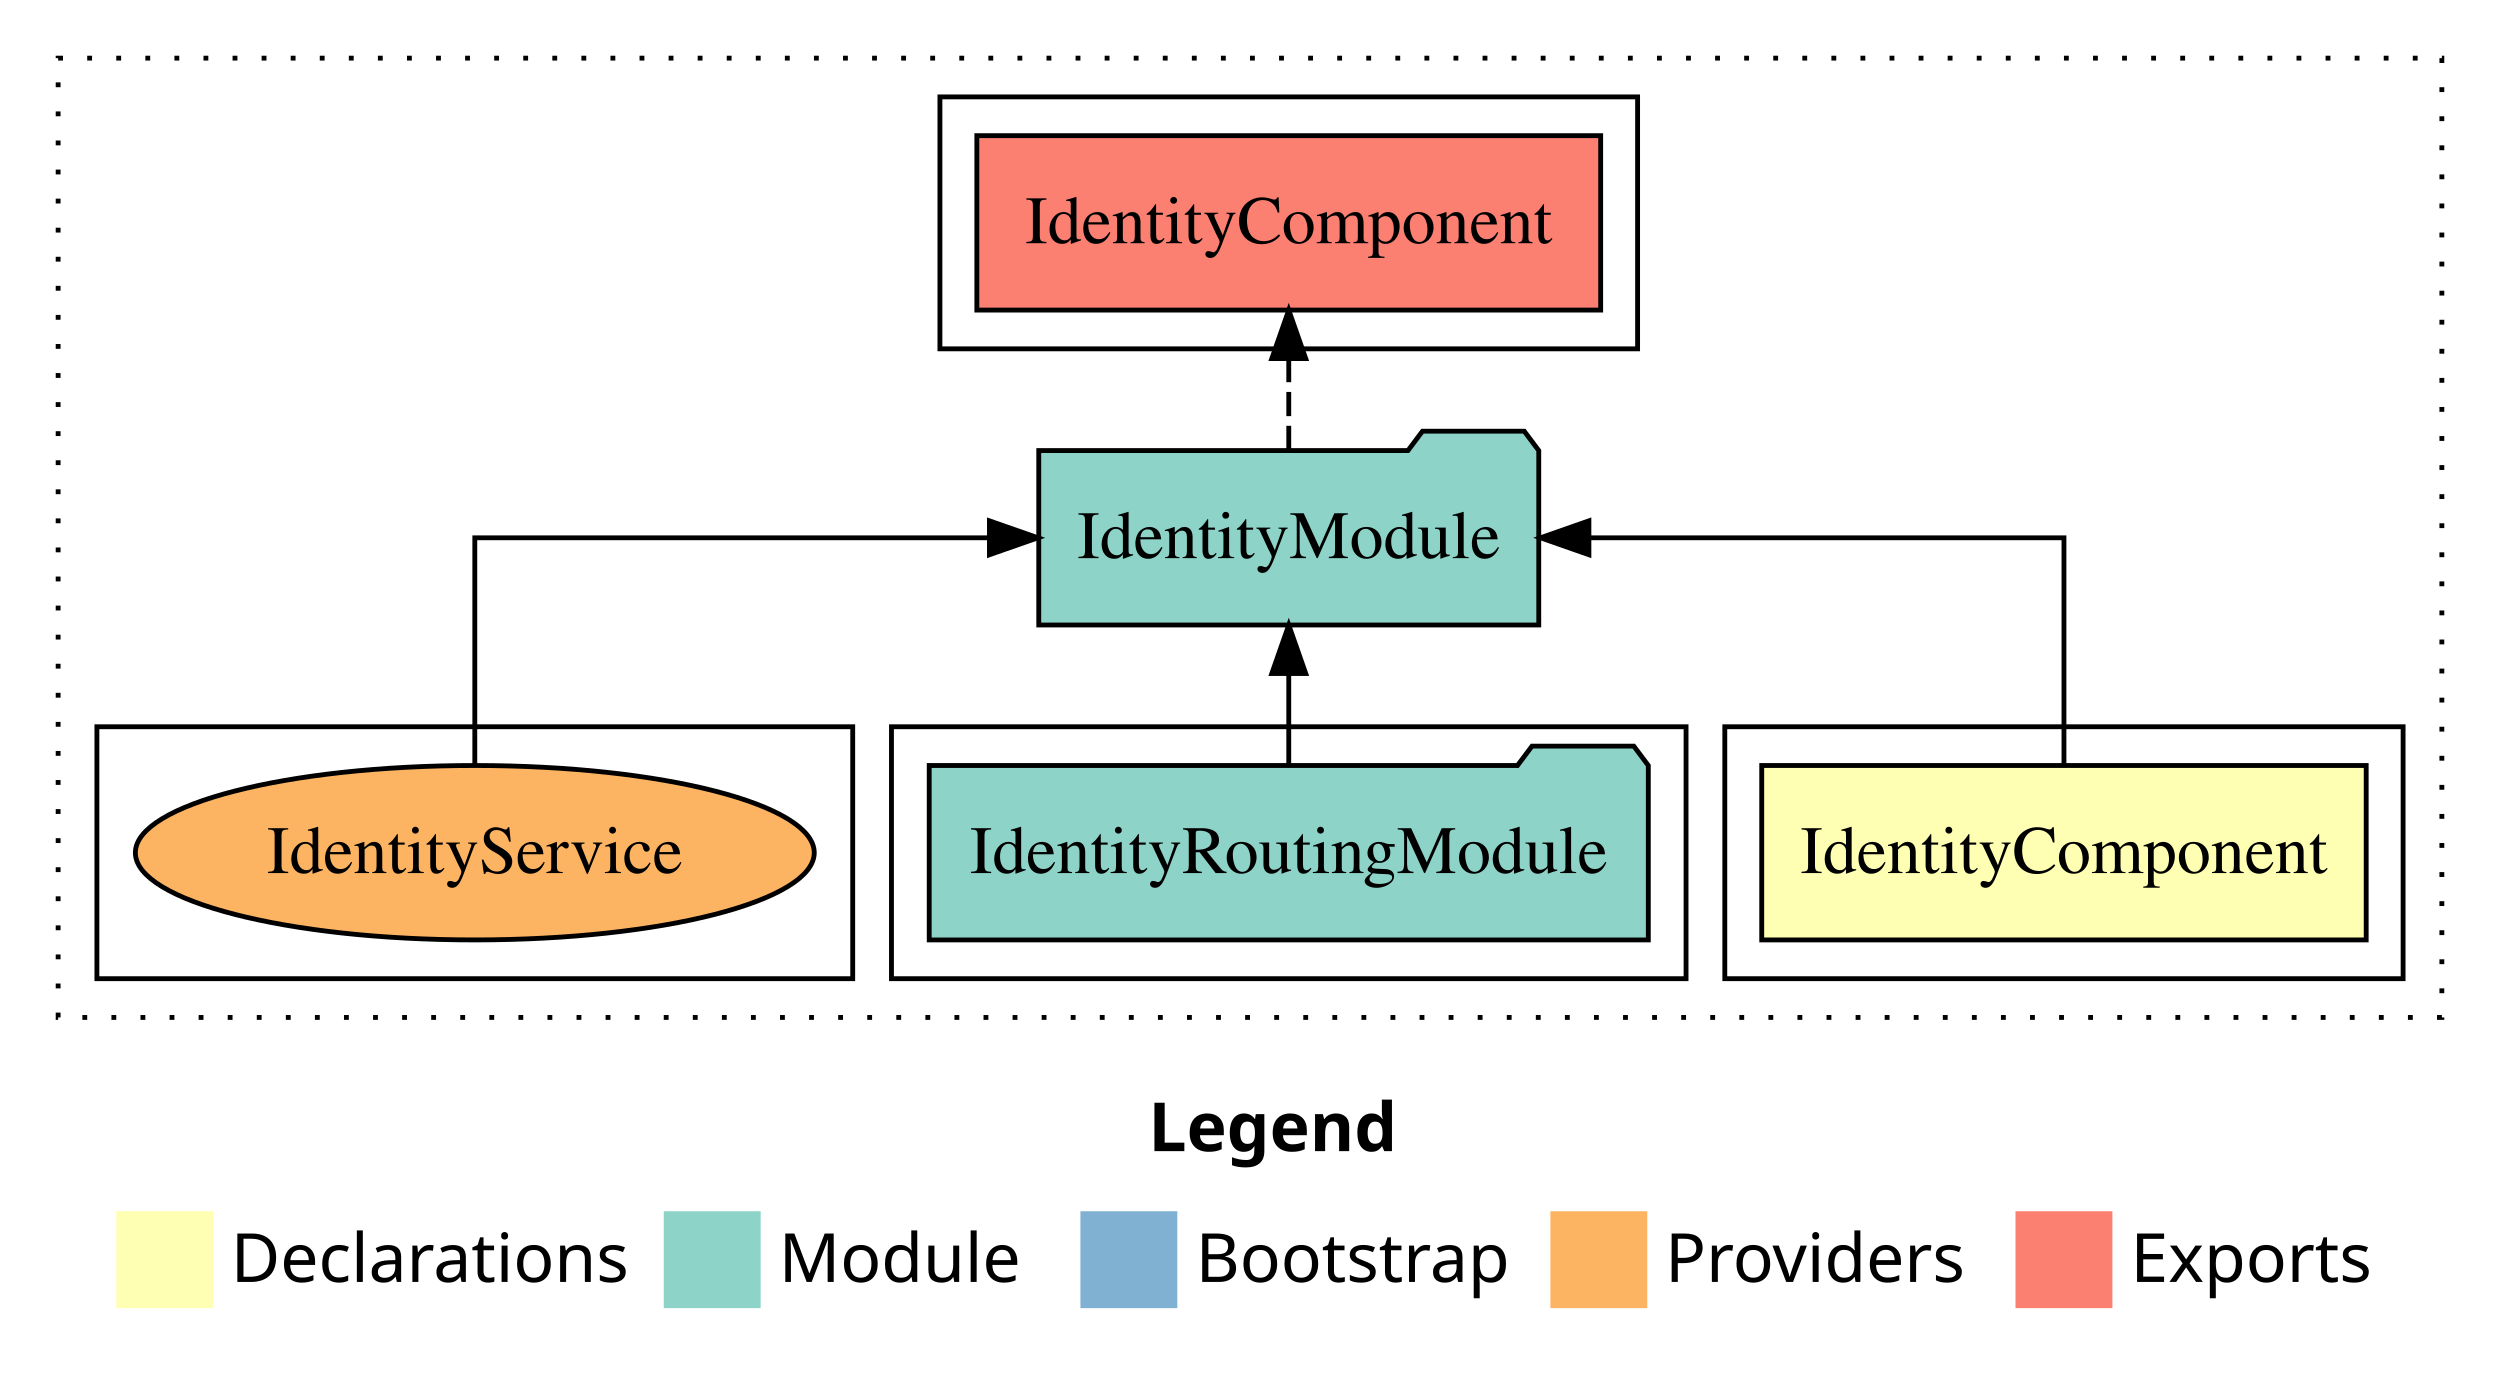
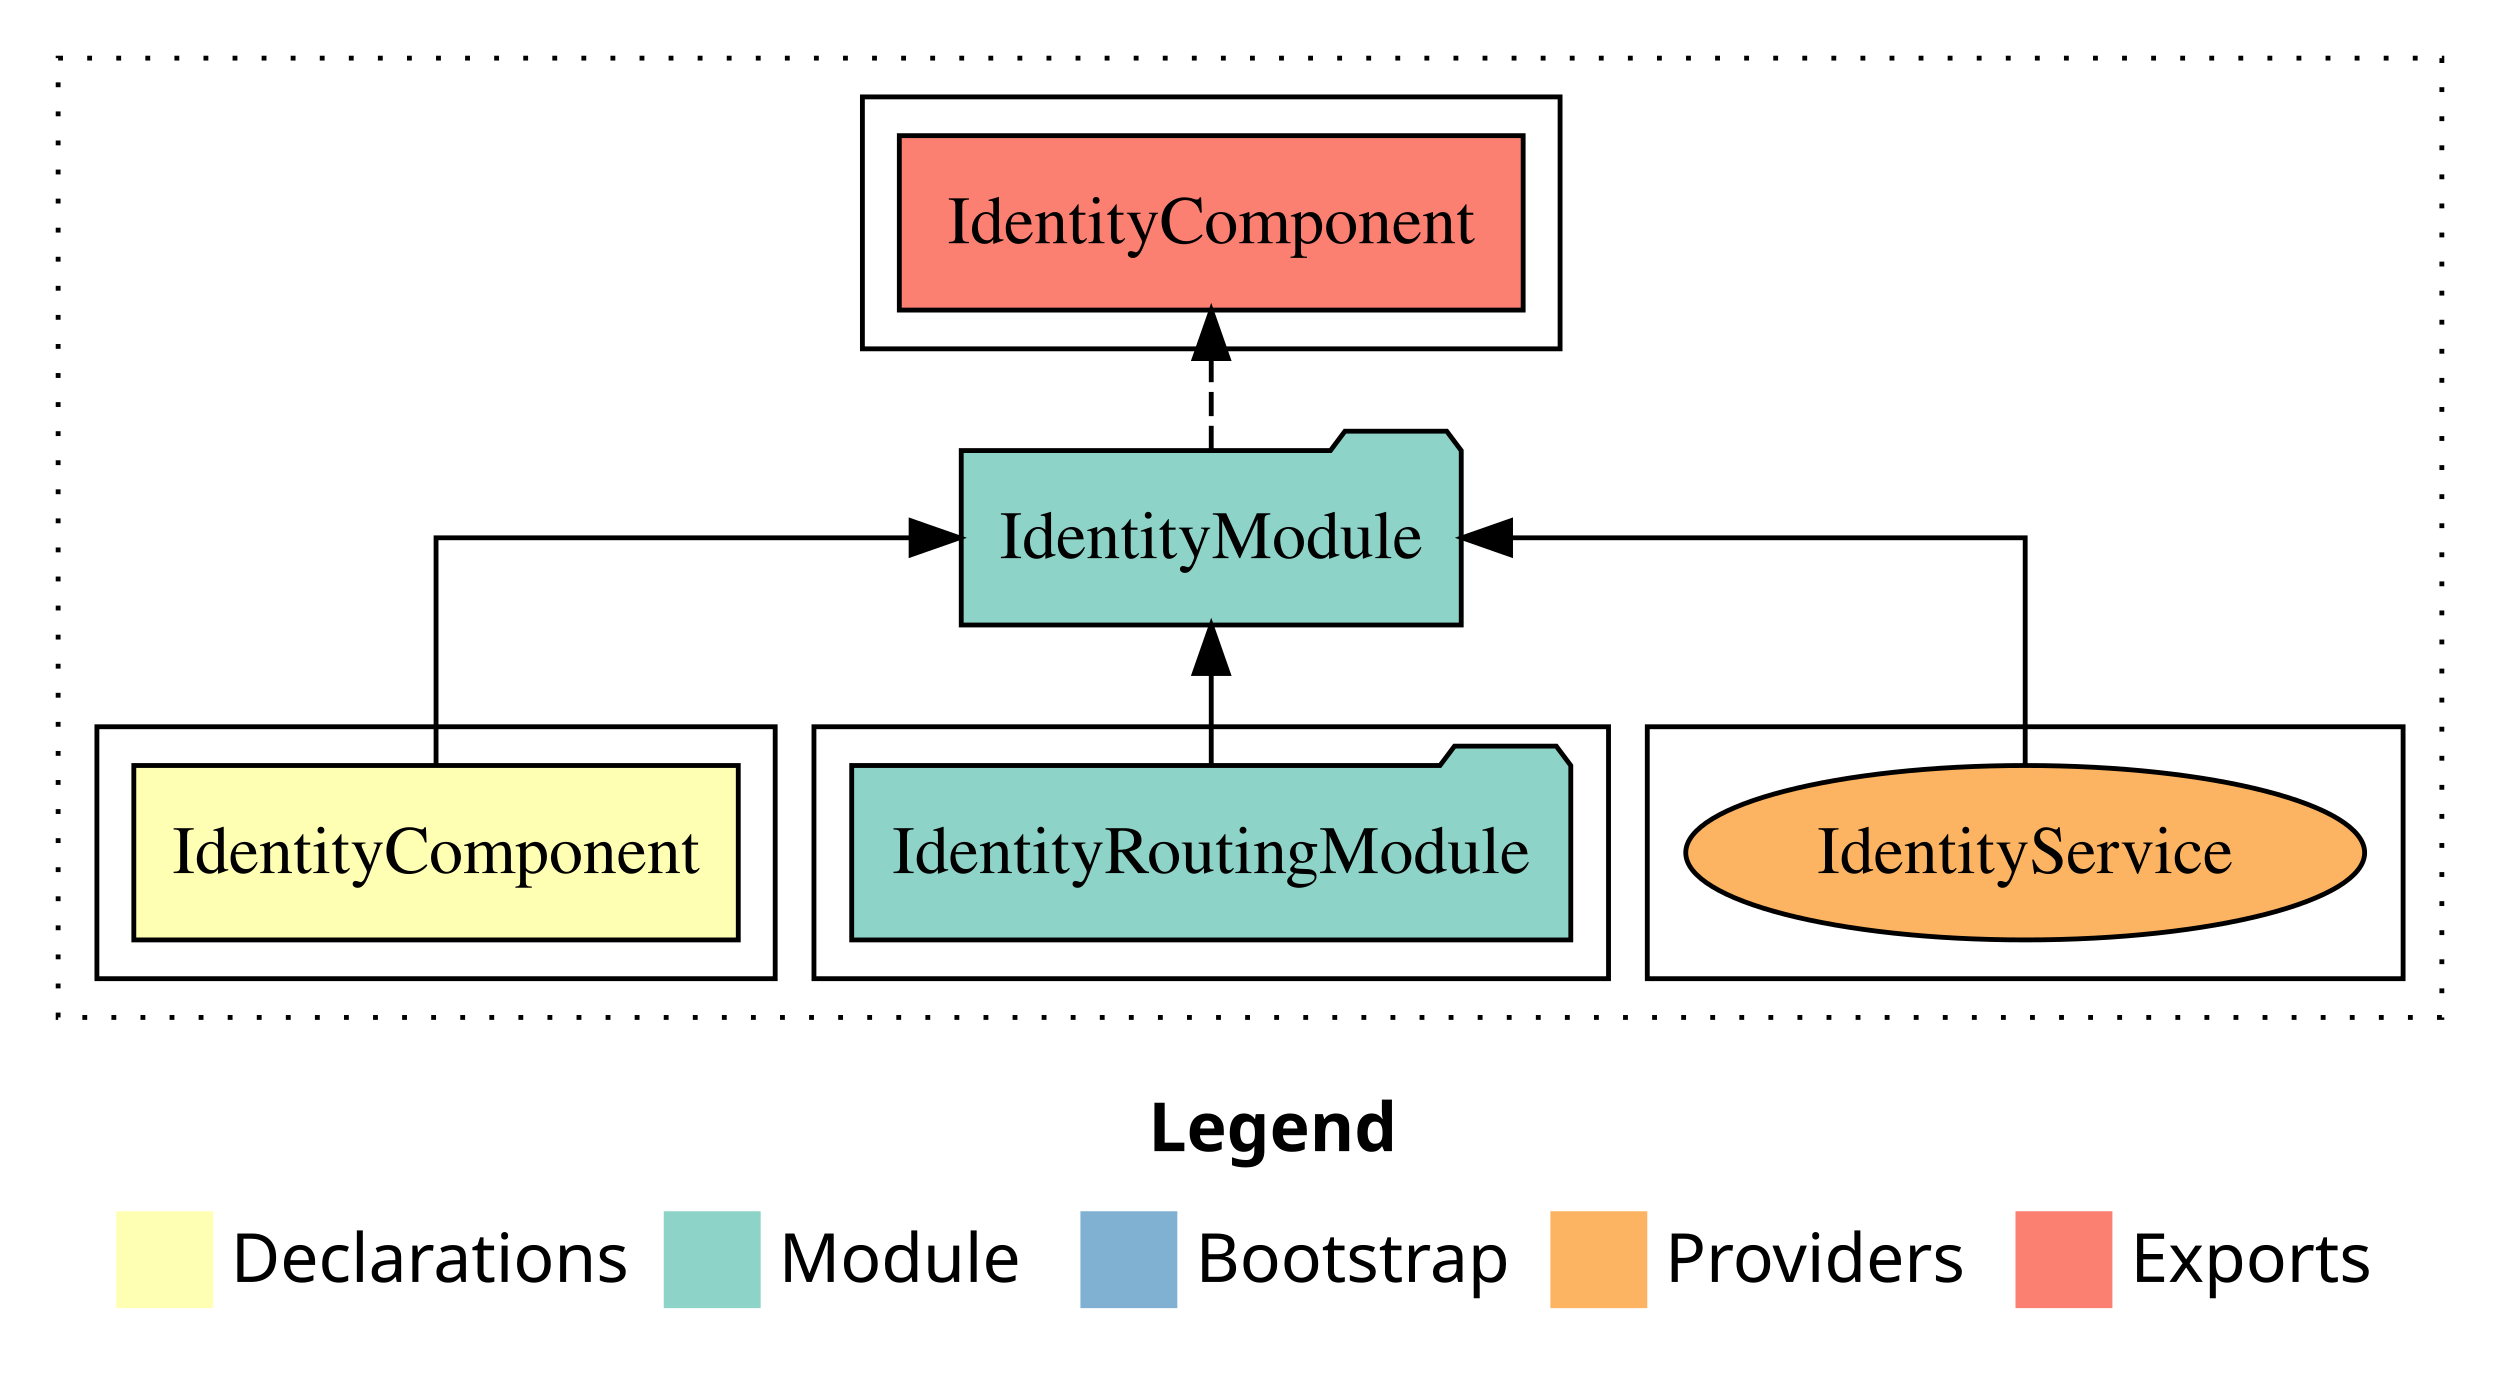
<svg xmlns="http://www.w3.org/2000/svg" width="516pt" height="284pt" viewBox="0.00 0.00 516.00 284.00">
  <g id="graph0" class="graph" transform="scale(1 1) rotate(0) translate(4 280)">
    <polygon fill="white" stroke="transparent" points="-4,4 -4,-280 512,-280 512,4 -4,4" />
    <text text-anchor="start" x="233.01" y="-42.4" font-family="sans-serif" font-weight="bold" font-size="14.00">Legend</text>
    <polygon fill="#ffffb3" stroke="transparent" points="20,-10 20,-30 40,-30 40,-10 20,-10" />
    <text text-anchor="start" x="43.63" y="-15.4" font-family="sans-serif" font-size="14.00">  Declarations</text>
    <polygon fill="#8dd3c7" stroke="transparent" points="133,-10 133,-30 153,-30 153,-10 133,-10" />
    <text text-anchor="start" x="156.73" y="-15.4" font-family="sans-serif" font-size="14.00">  Module</text>
    <polygon fill="#80b1d3" stroke="transparent" points="219,-10 219,-30 239,-30 239,-10 219,-10" />
    <text text-anchor="start" x="242.78" y="-15.4" font-family="sans-serif" font-size="14.00">  Bootstrap</text>
    <polygon fill="#fdb462" stroke="transparent" points="316,-10 316,-30 336,-30 336,-10 316,-10" />
    <text text-anchor="start" x="339.67" y="-15.4" font-family="sans-serif" font-size="14.00">  Providers</text>
    <polygon fill="#fb8072" stroke="transparent" points="412,-10 412,-30 432,-30 432,-10 412,-10" />
    <text text-anchor="start" x="435.73" y="-15.4" font-family="sans-serif" font-size="14.00">  Exports</text>
    <g id="clust1" class="cluster">
      <polygon fill="none" stroke="black" stroke-dasharray="1,5" points="8,-70 8,-268 500,-268 500,-70 8,-70" />
    </g>
-     <g id="clust2" class="cluster">
-       <polygon fill="none" stroke="black" points="352,-78 352,-130 492,-130 492,-78 352,-78" />
+     <g id="clust7" class="cluster">
+       <polygon fill="none" stroke="black" points="336,-78 336,-130 492,-130 492,-78 336,-78" />
    </g>
    <g id="clust4" class="cluster">
-       <polygon fill="none" stroke="black" points="180,-78 180,-130 344,-130 344,-78 180,-78" />
+       <polygon fill="none" stroke="black" points="164,-78 164,-130 328,-130 328,-78 164,-78" />
+     </g>
+     <g id="clust2" class="cluster">
+       <polygon fill="none" stroke="black" points="16,-78 16,-130 156,-130 156,-78 16,-78" />
    </g>
    <g id="clust5" class="cluster">
-       <polygon fill="none" stroke="black" points="190,-208 190,-260 334,-260 334,-208 190,-208" />
-     </g>
-     <g id="clust7" class="cluster">
-       <polygon fill="none" stroke="black" points="16,-78 16,-130 172,-130 172,-78 16,-78" />
+       <polygon fill="none" stroke="black" points="174,-208 174,-260 318,-260 318,-208 174,-208" />
    </g>
    <g id="node1" class="node">
-       <polygon fill="#ffffb3" stroke="black" points="484.38,-122 359.62,-122 359.62,-86 484.38,-86 484.38,-122" />
-       <text text-anchor="middle" x="422" y="-99.8" font-family="Times,serif" font-size="14.00">IdentityComponent</text>
+       <polygon fill="#ffffb3" stroke="black" points="148.38,-122 23.62,-122 23.62,-86 148.38,-86 148.38,-122" />
+       <text text-anchor="middle" x="86" y="-99.8" font-family="Times,serif" font-size="14.00">IdentityComponent</text>
    </g>
    <g id="node2" class="node">
-       <polygon fill="#8dd3c7" stroke="black" points="313.6,-187 310.6,-191 289.6,-191 286.6,-187 210.4,-187 210.4,-151 313.6,-151 313.6,-187" />
-       <text text-anchor="middle" x="262" y="-164.8" font-family="Times,serif" font-size="14.00">IdentityModule</text>
+       <polygon fill="#8dd3c7" stroke="black" points="297.6,-187 294.6,-191 273.6,-191 270.6,-187 194.4,-187 194.4,-151 297.6,-151 297.6,-187" />
+       <text text-anchor="middle" x="246" y="-164.8" font-family="Times,serif" font-size="14.00">IdentityModule</text>
    </g>
    <g id="edge1" class="edge">
-       <path fill="none" stroke="black" d="M422,-122.11C422,-141.34 422,-169 422,-169 422,-169 323.95,-169 323.95,-169" />
-       <polygon fill="black" stroke="black" points="323.95,-165.5 313.95,-169 323.95,-172.5 323.95,-165.5" />
+       <path fill="none" stroke="black" d="M86,-122.11C86,-141.34 86,-169 86,-169 86,-169 184.05,-169 184.05,-169" />
+       <polygon fill="black" stroke="black" points="184.05,-172.5 194.05,-169 184.05,-165.5 184.05,-172.5" />
    </g>
    <g id="node4" class="node">
-       <polygon fill="#fb8072" stroke="black" points="326.38,-252 197.62,-252 197.62,-216 326.38,-216 326.38,-252" />
-       <text text-anchor="middle" x="262" y="-229.8" font-family="Times,serif" font-size="14.00">IdentityComponent </text>
+       <polygon fill="#fb8072" stroke="black" points="310.38,-252 181.62,-252 181.62,-216 310.38,-216 310.38,-252" />
+       <text text-anchor="middle" x="246" y="-229.8" font-family="Times,serif" font-size="14.00">IdentityComponent </text>
    </g>
    <g id="edge3" class="edge">
-       <path fill="none" stroke="black" stroke-dasharray="5,2" d="M262,-187.11C262,-187.11 262,-205.99 262,-205.99" />
-       <polygon fill="black" stroke="black" points="258.5,-205.99 262,-215.99 265.5,-205.99 258.5,-205.99" />
+       <path fill="none" stroke="black" stroke-dasharray="5,2" d="M246,-187.11C246,-187.11 246,-205.99 246,-205.99" />
+       <polygon fill="black" stroke="black" points="242.5,-205.99 246,-215.99 249.5,-205.99 242.5,-205.99" />
    </g>
    <g id="node3" class="node">
-       <polygon fill="#8dd3c7" stroke="black" points="336.21,-122 333.21,-126 312.21,-126 309.21,-122 187.79,-122 187.79,-86 336.21,-86 336.21,-122" />
-       <text text-anchor="middle" x="262" y="-99.8" font-family="Times,serif" font-size="14.00">IdentityRoutingModule</text>
+       <polygon fill="#8dd3c7" stroke="black" points="320.21,-122 317.21,-126 296.21,-126 293.21,-122 171.79,-122 171.79,-86 320.21,-86 320.21,-122" />
+       <text text-anchor="middle" x="246" y="-99.8" font-family="Times,serif" font-size="14.00">IdentityRoutingModule</text>
    </g>
    <g id="edge2" class="edge">
-       <path fill="none" stroke="black" d="M262,-122.11C262,-122.11 262,-140.99 262,-140.99" />
-       <polygon fill="black" stroke="black" points="258.5,-140.99 262,-150.99 265.5,-140.99 258.5,-140.99" />
+       <path fill="none" stroke="black" d="M246,-122.11C246,-122.11 246,-140.99 246,-140.99" />
+       <polygon fill="black" stroke="black" points="242.5,-140.99 246,-150.99 249.5,-140.99 242.5,-140.99" />
    </g>
    <g id="node5" class="node">
-       <ellipse fill="#fdb462" stroke="black" cx="94" cy="-104" rx="70.06" ry="18" />
-       <text text-anchor="middle" x="94" y="-99.8" font-family="Times,serif" font-size="14.00">IdentityService</text>
+       <ellipse fill="#fdb462" stroke="black" cx="414" cy="-104" rx="70.06" ry="18" />
+       <text text-anchor="middle" x="414" y="-99.8" font-family="Times,serif" font-size="14.00">IdentityService</text>
    </g>
    <g id="edge4" class="edge">
-       <path fill="none" stroke="black" d="M94,-122.11C94,-141.34 94,-169 94,-169 94,-169 200.22,-169 200.22,-169" />
-       <polygon fill="black" stroke="black" points="200.22,-172.5 210.22,-169 200.22,-165.5 200.22,-172.5" />
+       <path fill="none" stroke="black" d="M414,-122.11C414,-141.34 414,-169 414,-169 414,-169 307.78,-169 307.78,-169" />
+       <polygon fill="black" stroke="black" points="307.78,-165.5 297.78,-169 307.78,-172.5 307.78,-165.5" />
    </g>
  </g>
</svg>
